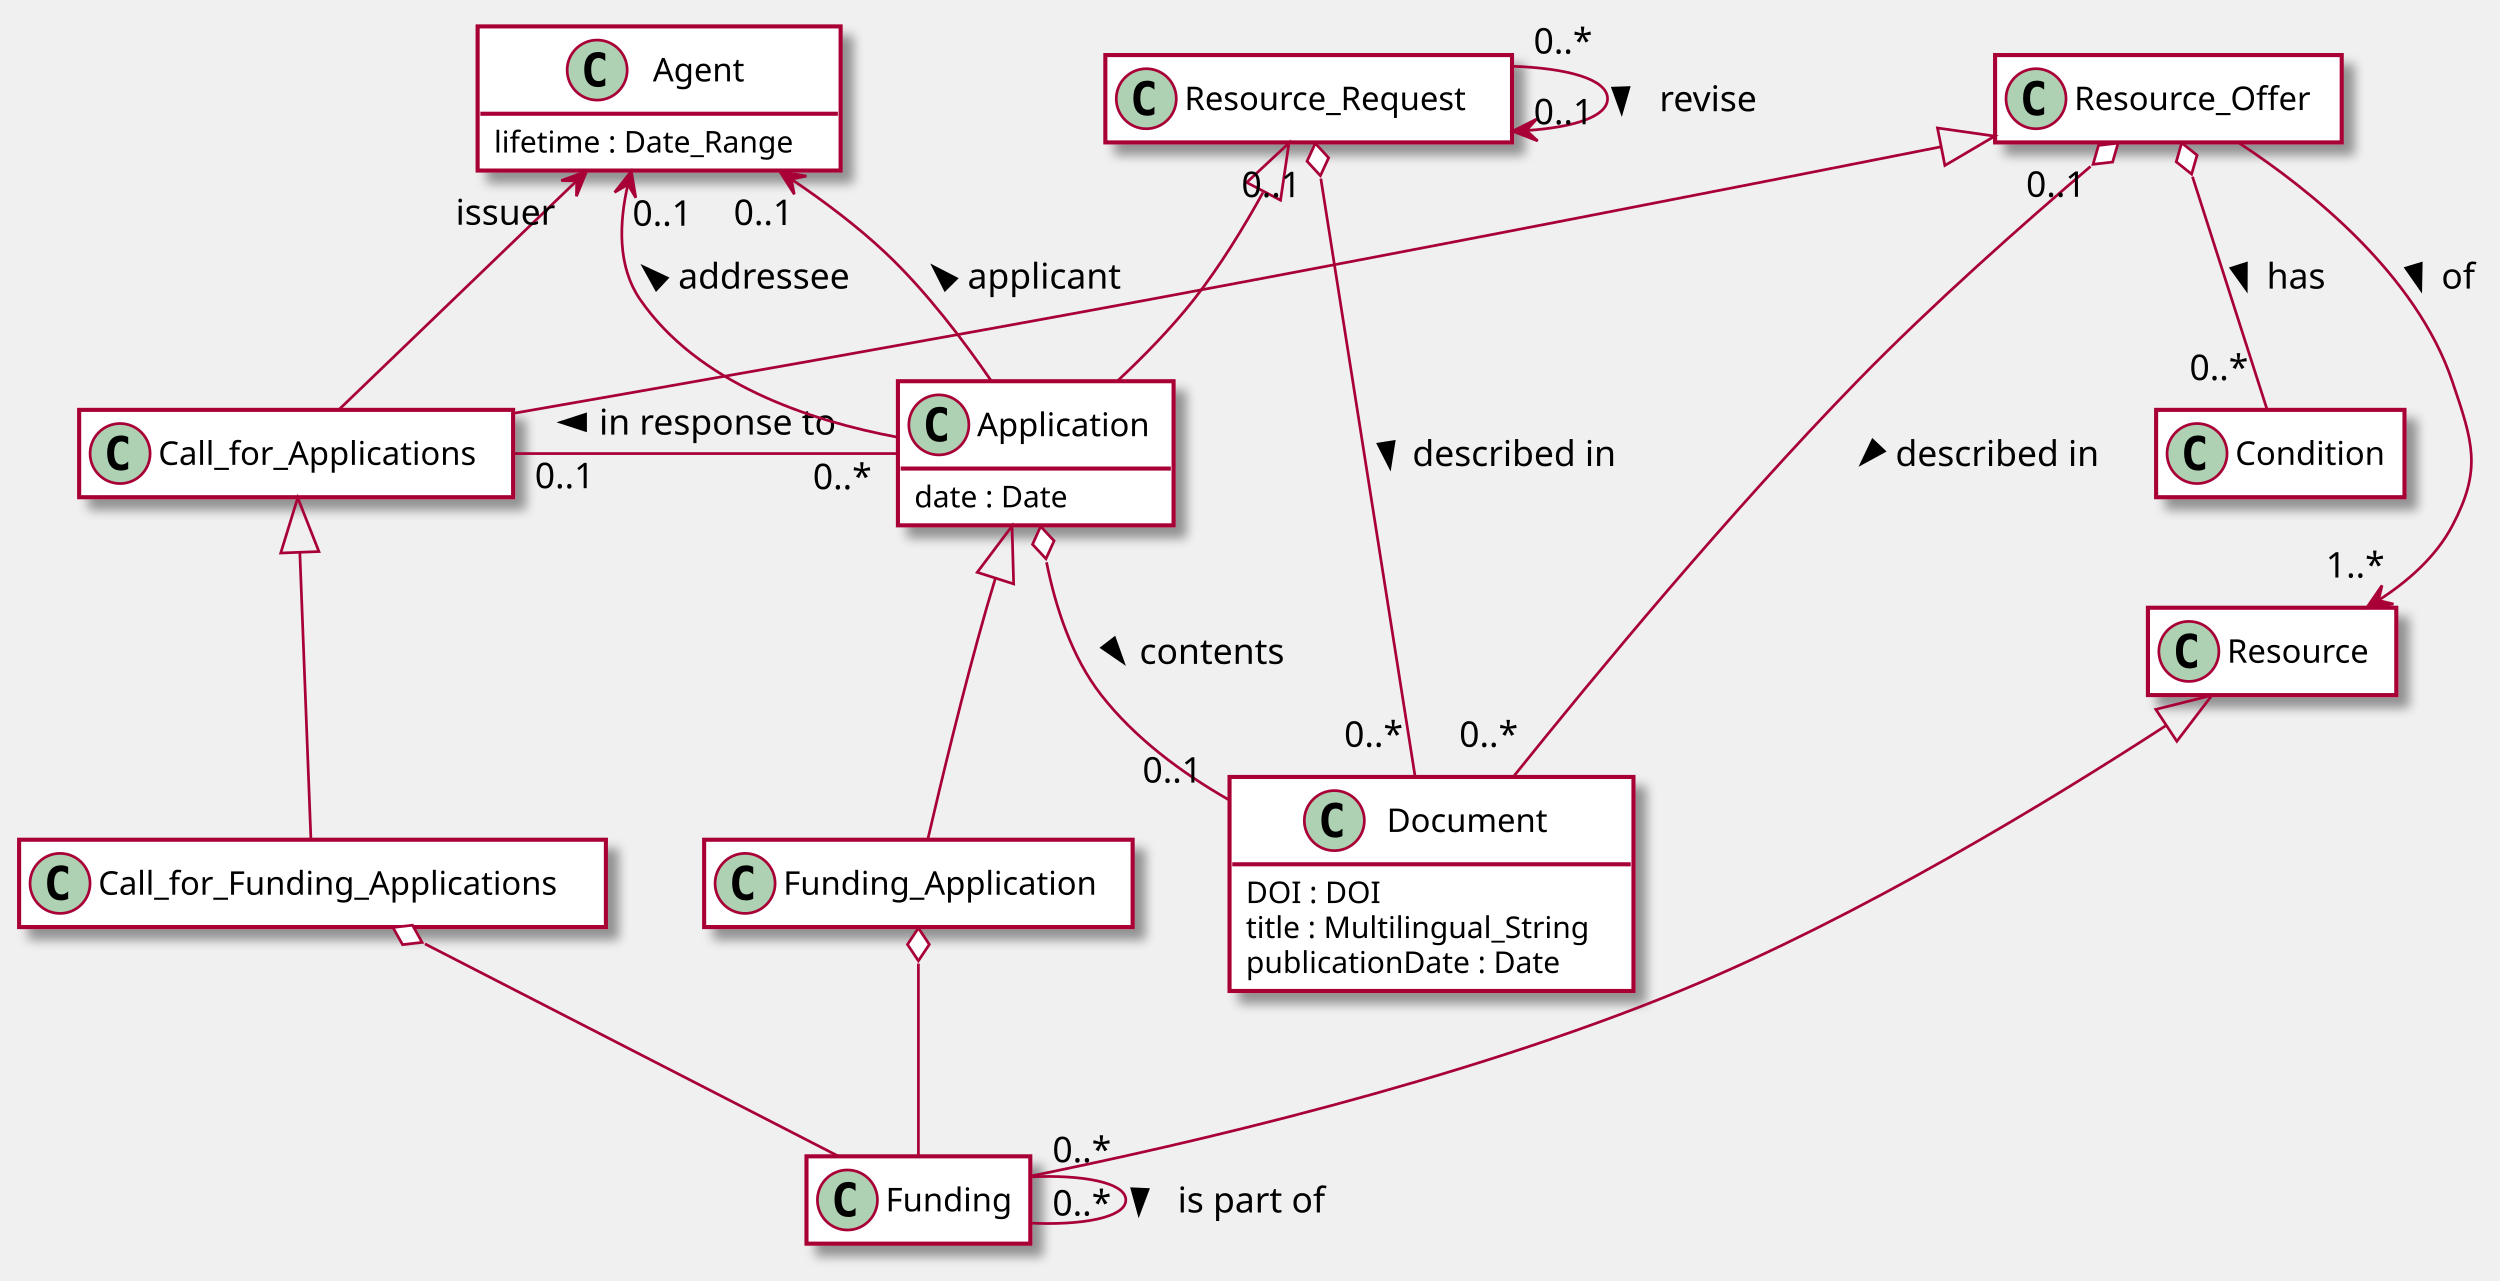
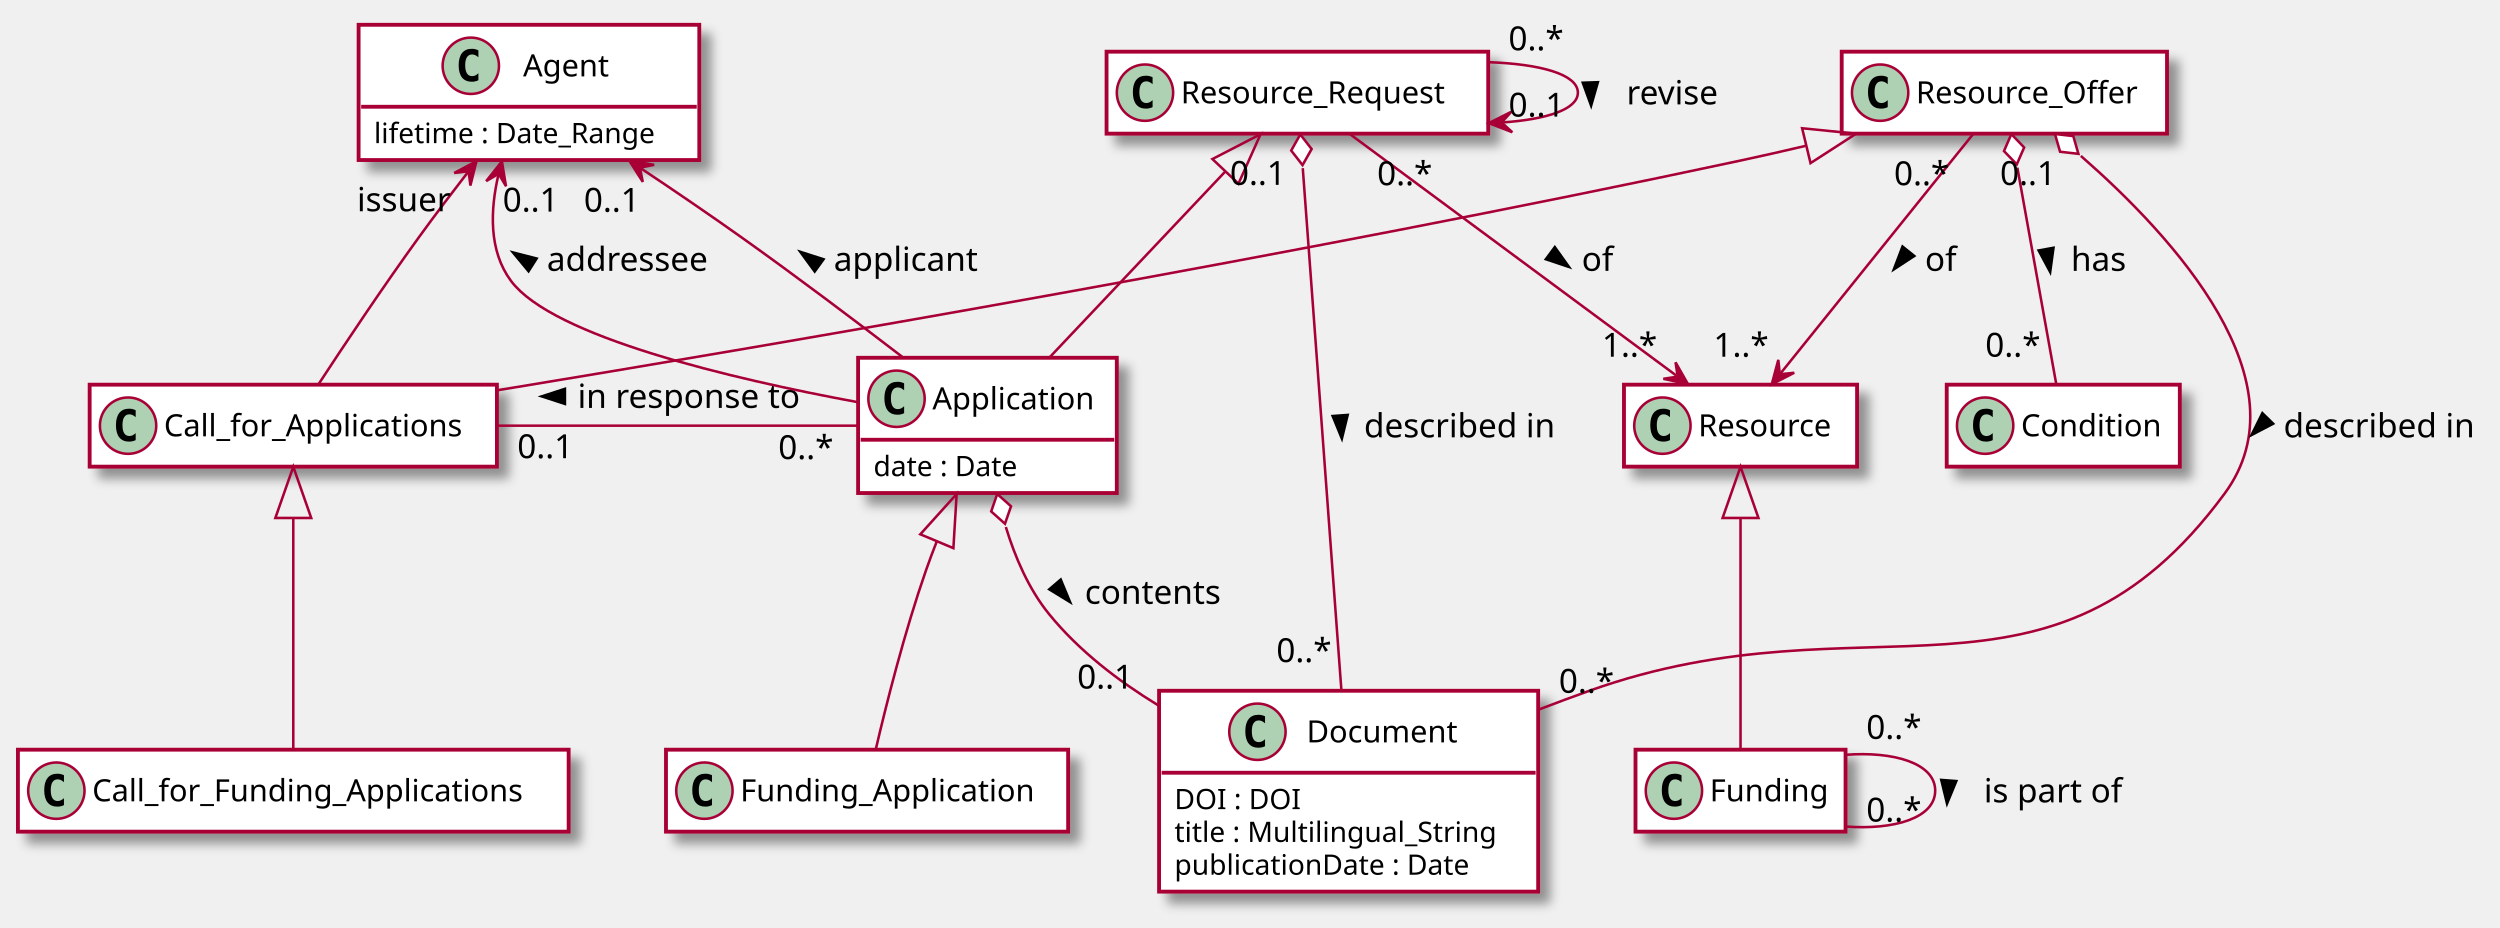
- <svg xmlns="http://www.w3.org/2000/svg" contentScriptType="application/ecmascript" contentStyleType="text/css" height="469px" preserveAspectRatio="none" style="width:916px;height:469px;background:#FFFFFF;" version="1.1" viewBox="0 0 916 469" width="916px" zoomAndPan="magnify">
+ <svg xmlns="http://www.w3.org/2000/svg" contentScriptType="application/ecmascript" contentStyleType="text/css" height="362px" preserveAspectRatio="none" style="width:976px;height:362px;background:#FFFFFF;" version="1.1" viewBox="0 0 976 362" width="976px" zoomAndPan="magnify">
  <defs>
-     <filter height="300%" id="f1db0bf0p5fhx" width="300%" x="-1" y="-1">
+     <filter height="300%" id="fya37gger568j" width="300%" x="-1" y="-1">
      <feGaussianBlur result="blurOut" stdDeviation="2.0" />
      <feColorMatrix in="blurOut" result="blurOut2" type="matrix" values="0 0 0 0 0 0 0 0 0 0 0 0 0 0 0 0 0 0 .4 0" />
      <feOffset dx="4.0" dy="4.0" in="blurOut2" result="blurOut3" />
      <feBlend in="SourceGraphic" in2="blurOut3" mode="normal" />
    </filter>
  </defs>
  <g>
-     <rect codeLine="314" fill="#FFFFFF" filter="url(#f1db0bf0p5fhx)" height="32" id="Call_for_Applications" style="stroke:#A80036;stroke-width:1.5;" width="159" x="29" y="150.177" />
-     <ellipse cx="44" cy="166.177" fill="#ADD1B2" rx="11" ry="11" style="stroke:#A80036;stroke-width:1.0;" />
-     <path d="M46.969,171.818 Q46.391,172.114 45.75,172.255 Q45.109,172.411 44.406,172.411 Q41.906,172.411 40.578,170.771 Q39.266,169.114 39.266,165.989 Q39.266,162.864 40.578,161.208 Q41.906,159.552 44.406,159.552 Q45.109,159.552 45.75,159.708 Q46.406,159.864 46.969,160.161 L46.969,162.88 Q46.344,162.302 45.75,162.036 Q45.156,161.755 44.531,161.755 Q43.188,161.755 42.5,162.833 Q41.812,163.896 41.812,165.989 Q41.812,168.083 42.5,169.161 Q43.188,170.224 44.531,170.224 Q45.156,170.224 45.75,169.958 Q46.344,169.677 46.969,169.099 L46.969,171.818 Z " fill="#000000" />
-     <text fill="#000000" font-family="sans-serif" font-size="12" lengthAdjust="spacing" textLength="127" x="58" y="170.331">Call_for_Applications</text>
-     <rect codeLine="10" fill="#FFFFFF" filter="url(#f1db0bf0p5fhx)" height="52.805" id="Agent" style="stroke:#A80036;stroke-width:1.5;" width="133" x="175" y="9.677" />
-     <ellipse cx="218.8" cy="25.677" fill="#ADD1B2" rx="11" ry="11" style="stroke:#A80036;stroke-width:1.0;" />
-     <path d="M221.769,31.318 Q221.191,31.614 220.55,31.755 Q219.909,31.911 219.206,31.911 Q216.706,31.911 215.378,30.271 Q214.066,28.614 214.066,25.489 Q214.066,22.364 215.378,20.708 Q216.706,19.052 219.206,19.052 Q219.909,19.052 220.55,19.208 Q221.206,19.364 221.769,19.661 L221.769,22.38 Q221.144,21.802 220.55,21.536 Q219.956,21.255 219.331,21.255 Q217.988,21.255 217.3,22.333 Q216.613,23.396 216.613,25.489 Q216.613,27.583 217.3,28.661 Q217.988,29.724 219.331,29.724 Q219.956,29.724 220.55,29.458 Q221.144,29.177 221.769,28.599 L221.769,31.318 Z " fill="#000000" />
-     <text fill="#000000" font-family="sans-serif" font-size="12" lengthAdjust="spacing" textLength="37" x="239.2" y="29.831">Agent</text>
-     <line style="stroke:#A80036;stroke-width:1.5;" x1="176" x2="307" y1="41.677" y2="41.677" />
-     <text fill="#000000" font-family="sans-serif" font-size="11" lengthAdjust="spacing" textLength="121" x="181" y="55.887">lifetime : Date_Range</text>
-     <rect codeLine="293" fill="#FFFFFF" filter="url(#f1db0bf0p5fhx)" height="52.805" id="Application" style="stroke:#A80036;stroke-width:1.5;" width="101" x="329" y="139.677" />
-     <ellipse cx="344" cy="155.677" fill="#ADD1B2" rx="11" ry="11" style="stroke:#A80036;stroke-width:1.0;" />
-     <path d="M346.969,161.318 Q346.391,161.614 345.75,161.755 Q345.109,161.911 344.406,161.911 Q341.906,161.911 340.578,160.271 Q339.266,158.614 339.266,155.489 Q339.266,152.364 340.578,150.708 Q341.906,149.052 344.406,149.052 Q345.109,149.052 345.75,149.208 Q346.406,149.364 346.969,149.661 L346.969,152.38 Q346.344,151.802 345.75,151.536 Q345.156,151.255 344.531,151.255 Q343.188,151.255 342.5,152.333 Q341.812,153.396 341.812,155.489 Q341.812,157.583 342.5,158.661 Q343.188,159.724 344.531,159.724 Q345.156,159.724 345.75,159.458 Q346.344,159.177 346.969,158.599 L346.969,161.318 Z " fill="#000000" />
-     <text fill="#000000" font-family="sans-serif" font-size="12" lengthAdjust="spacing" textLength="69" x="358" y="159.831">Application</text>
-     <line style="stroke:#A80036;stroke-width:1.5;" x1="330" x2="429" y1="171.677" y2="171.677" />
-     <text fill="#000000" font-family="sans-serif" font-size="11" lengthAdjust="spacing" textLength="63" x="335" y="185.887">date : Date</text>
-     <rect codeLine="489" fill="#FFFFFF" filter="url(#f1db0bf0p5fhx)" height="32" id="Resource_Offer" style="stroke:#A80036;stroke-width:1.5;" width="127" x="731" y="20.177" />
-     <ellipse cx="746" cy="36.177" fill="#ADD1B2" rx="11" ry="11" style="stroke:#A80036;stroke-width:1.0;" />
-     <path d="M748.969,41.818 Q748.391,42.114 747.75,42.255 Q747.109,42.411 746.406,42.411 Q743.906,42.411 742.578,40.771 Q741.266,39.114 741.266,35.989 Q741.266,32.864 742.578,31.208 Q743.906,29.552 746.406,29.552 Q747.109,29.552 747.75,29.708 Q748.406,29.864 748.969,30.161 L748.969,32.88 Q748.344,32.302 747.75,32.036 Q747.156,31.755 746.531,31.755 Q745.188,31.755 744.5,32.833 Q743.812,33.896 743.812,35.989 Q743.812,38.083 744.5,39.161 Q745.188,40.224 746.531,40.224 Q747.156,40.224 747.75,39.958 Q748.344,39.677 748.969,39.099 L748.969,41.818 Z " fill="#000000" />
-     <text fill="#000000" font-family="sans-serif" font-size="12" lengthAdjust="spacing" textLength="95" x="760" y="40.331">Resource_Offer</text>
-     <rect codeLine="203" fill="#FFFFFF" filter="url(#f1db0bf0p5fhx)" height="78.414" id="Document" style="stroke:#A80036;stroke-width:1.5;" width="148" x="450.5" y="284.677" />
-     <ellipse cx="488.9" cy="300.677" fill="#ADD1B2" rx="11" ry="11" style="stroke:#A80036;stroke-width:1.0;" />
-     <path d="M491.869,306.318 Q491.291,306.614 490.65,306.755 Q490.009,306.911 489.306,306.911 Q486.806,306.911 485.478,305.271 Q484.166,303.614 484.166,300.489 Q484.166,297.364 485.478,295.708 Q486.806,294.052 489.306,294.052 Q490.009,294.052 490.65,294.208 Q491.306,294.364 491.869,294.661 L491.869,297.38 Q491.244,296.802 490.65,296.536 Q490.056,296.255 489.431,296.255 Q488.087,296.255 487.4,297.333 Q486.712,298.396 486.712,300.489 Q486.712,302.583 487.4,303.661 Q488.087,304.724 489.431,304.724 Q490.056,304.724 490.65,304.458 Q491.244,304.177 491.869,303.599 L491.869,306.318 Z " fill="#000000" />
-     <text fill="#000000" font-family="sans-serif" font-size="12" lengthAdjust="spacing" textLength="64" x="508.1" y="304.831">Document</text>
-     <line style="stroke:#A80036;stroke-width:1.5;" x1="451.5" x2="597.5" y1="316.677" y2="316.677" />
-     <text fill="#000000" font-family="sans-serif" font-size="11" lengthAdjust="spacing" textLength="52" x="456.5" y="330.887">DOI : DOI</text>
-     <text fill="#000000" font-family="sans-serif" font-size="11" lengthAdjust="spacing" textLength="136" x="456.5" y="343.692">title : Multilingual_String</text>
-     <text fill="#000000" font-family="sans-serif" font-size="11" lengthAdjust="spacing" textLength="125" x="456.5" y="356.497">publicationDate : Date</text>
-     <rect codeLine="511" fill="#FFFFFF" filter="url(#f1db0bf0p5fhx)" height="32" id="Resource_Request" style="stroke:#A80036;stroke-width:1.5;" width="149" x="405" y="20.177" />
-     <ellipse cx="420" cy="36.177" fill="#ADD1B2" rx="11" ry="11" style="stroke:#A80036;stroke-width:1.0;" />
-     <path d="M422.969,41.818 Q422.391,42.114 421.75,42.255 Q421.109,42.411 420.406,42.411 Q417.906,42.411 416.578,40.771 Q415.266,39.114 415.266,35.989 Q415.266,32.864 416.578,31.208 Q417.906,29.552 420.406,29.552 Q421.109,29.552 421.75,29.708 Q422.406,29.864 422.969,30.161 L422.969,32.88 Q422.344,32.302 421.75,32.036 Q421.156,31.755 420.531,31.755 Q419.188,31.755 418.5,32.833 Q417.812,33.896 417.812,35.989 Q417.812,38.083 418.5,39.161 Q419.188,40.224 420.531,40.224 Q421.156,40.224 421.75,39.958 Q422.344,39.677 422.969,39.099 L422.969,41.818 Z " fill="#000000" />
-     <text fill="#000000" font-family="sans-serif" font-size="12" lengthAdjust="spacing" textLength="117" x="434" y="40.331">Resource_Request</text>
-     <rect codeLine="185" fill="#FFFFFF" filter="url(#f1db0bf0p5fhx)" height="32" id="Resource" style="stroke:#A80036;stroke-width:1.5;" width="91" x="787" y="222.677" />
-     <ellipse cx="802" cy="238.677" fill="#ADD1B2" rx="11" ry="11" style="stroke:#A80036;stroke-width:1.0;" />
-     <path d="M804.969,244.318 Q804.391,244.614 803.75,244.755 Q803.109,244.911 802.406,244.911 Q799.906,244.911 798.578,243.271 Q797.266,241.614 797.266,238.489 Q797.266,235.364 798.578,233.708 Q799.906,232.052 802.406,232.052 Q803.109,232.052 803.75,232.208 Q804.406,232.364 804.969,232.661 L804.969,235.38 Q804.344,234.802 803.75,234.536 Q803.156,234.255 802.531,234.255 Q801.188,234.255 800.5,235.333 Q799.812,236.396 799.812,238.489 Q799.812,240.583 800.5,241.661 Q801.188,242.724 802.531,242.724 Q803.156,242.724 803.75,242.458 Q804.344,242.177 804.969,241.599 L804.969,244.318 Z " fill="#000000" />
-     <text fill="#000000" font-family="sans-serif" font-size="12" lengthAdjust="spacing" textLength="59" x="816" y="242.831">Resource</text>
-     <rect codeLine="502" fill="#FFFFFF" filter="url(#f1db0bf0p5fhx)" height="32" id="Condition" style="stroke:#A80036;stroke-width:1.5;" width="91" x="790" y="150.177" />
-     <ellipse cx="805" cy="166.177" fill="#ADD1B2" rx="11" ry="11" style="stroke:#A80036;stroke-width:1.0;" />
-     <path d="M807.969,171.818 Q807.391,172.114 806.75,172.255 Q806.109,172.411 805.406,172.411 Q802.906,172.411 801.578,170.771 Q800.266,169.114 800.266,165.989 Q800.266,162.864 801.578,161.208 Q802.906,159.552 805.406,159.552 Q806.109,159.552 806.75,159.708 Q807.406,159.864 807.969,160.161 L807.969,162.88 Q807.344,162.302 806.75,162.036 Q806.156,161.755 805.531,161.755 Q804.188,161.755 803.5,162.833 Q802.812,163.896 802.812,165.989 Q802.812,168.083 803.5,169.161 Q804.188,170.224 805.531,170.224 Q806.156,170.224 806.75,169.958 Q807.344,169.677 807.969,169.099 L807.969,171.818 Z " fill="#000000" />
-     <text fill="#000000" font-family="sans-serif" font-size="12" lengthAdjust="spacing" textLength="59" x="819" y="170.331">Condition</text>
-     <rect codeLine="190" fill="#FFFFFF" filter="url(#f1db0bf0p5fhx)" height="32" id="Funding" style="stroke:#A80036;stroke-width:1.5;" width="82" x="295.5" y="423.677" />
-     <ellipse cx="310.5" cy="439.677" fill="#ADD1B2" rx="11" ry="11" style="stroke:#A80036;stroke-width:1.0;" />
-     <path d="M313.469,445.318 Q312.891,445.614 312.25,445.755 Q311.609,445.911 310.906,445.911 Q308.406,445.911 307.078,444.271 Q305.766,442.614 305.766,439.489 Q305.766,436.364 307.078,434.708 Q308.406,433.052 310.906,433.052 Q311.609,433.052 312.25,433.208 Q312.906,433.364 313.469,433.661 L313.469,436.38 Q312.844,435.802 312.25,435.536 Q311.656,435.255 311.031,435.255 Q309.688,435.255 309,436.333 Q308.312,437.396 308.312,439.489 Q308.312,441.583 309,442.661 Q309.688,443.724 311.031,443.724 Q311.656,443.724 312.25,443.458 Q312.844,443.177 313.469,442.599 L313.469,445.318 Z " fill="#000000" />
-     <text fill="#000000" font-family="sans-serif" font-size="12" lengthAdjust="spacing" textLength="50" x="324.5" y="443.831">Funding</text>
-     <rect codeLine="305" fill="#FFFFFF" filter="url(#f1db0bf0p5fhx)" height="32" id="Funding_Application" style="stroke:#A80036;stroke-width:1.5;" width="157" x="258" y="307.677" />
-     <ellipse cx="273" cy="323.677" fill="#ADD1B2" rx="11" ry="11" style="stroke:#A80036;stroke-width:1.0;" />
-     <path d="M275.969,329.318 Q275.391,329.614 274.75,329.755 Q274.109,329.911 273.406,329.911 Q270.906,329.911 269.578,328.271 Q268.266,326.614 268.266,323.489 Q268.266,320.364 269.578,318.708 Q270.906,317.052 273.406,317.052 Q274.109,317.052 274.75,317.208 Q275.406,317.364 275.969,317.661 L275.969,320.38 Q275.344,319.802 274.75,319.536 Q274.156,319.255 273.531,319.255 Q272.188,319.255 271.5,320.333 Q270.812,321.396 270.812,323.489 Q270.812,325.583 271.5,326.661 Q272.188,327.724 273.531,327.724 Q274.156,327.724 274.75,327.458 Q275.344,327.177 275.969,326.599 L275.969,329.318 Z " fill="#000000" />
-     <text fill="#000000" font-family="sans-serif" font-size="12" lengthAdjust="spacing" textLength="125" x="287" y="327.831">Funding_Application</text>
-     <rect codeLine="319" fill="#FFFFFF" filter="url(#f1db0bf0p5fhx)" height="32" id="Call_for_Funding_Applications" style="stroke:#A80036;stroke-width:1.5;" width="215" x="7" y="307.677" />
-     <ellipse cx="22" cy="323.677" fill="#ADD1B2" rx="11" ry="11" style="stroke:#A80036;stroke-width:1.0;" />
-     <path d="M24.969,329.318 Q24.391,329.614 23.75,329.755 Q23.109,329.911 22.406,329.911 Q19.906,329.911 18.578,328.271 Q17.266,326.614 17.266,323.489 Q17.266,320.364 18.578,318.708 Q19.906,317.052 22.406,317.052 Q23.109,317.052 23.75,317.208 Q24.406,317.364 24.969,317.661 L24.969,320.38 Q24.344,319.802 23.75,319.536 Q23.156,319.255 22.531,319.255 Q21.188,319.255 20.5,320.333 Q19.812,321.396 19.812,323.489 Q19.812,325.583 20.5,326.661 Q21.188,327.724 22.531,327.724 Q23.156,327.724 23.75,327.458 Q24.344,327.177 24.969,326.599 L24.969,329.318 Z " fill="#000000" />
-     <text fill="#000000" font-family="sans-serif" font-size="12" lengthAdjust="spacing" textLength="183" x="36" y="327.831">Call_for_Funding_Applications</text>
-     <path codeLine="357" d="M211,66.527 C183.94,92.567 145.51,129.557 124.22,150.047 " fill="none" id="Agent-backto-Call_for_Applications" style="stroke:#A80036;stroke-width:1.0;" />
-     <polygon fill="#A80036" points="214.91,62.777,205.655,66.145,211.311,66.248,211.208,71.903,214.91,62.777" style="stroke:#A80036;stroke-width:1.0;" />
-     <text fill="#000000" font-family="sans-serif" font-size="13" lengthAdjust="spacing" textLength="38" x="166.937" y="82.339">issuer</text>
-     <path codeLine="365" d="M188.34,166.177 C233.78,166.177 289.32,166.177 328.8,166.177 " fill="none" id="Call_for_Applications-Application" style="stroke:#A80036;stroke-width:1.0;" />
-     <polygon fill="#000000" points="205.5,154.743,214.545,157.682,214.545,151.804,205.5,154.743" style="stroke:#000000;stroke-width:1.0;" />
-     <text fill="#000000" font-family="sans-serif" font-size="13" lengthAdjust="spacing" textLength="91" x="219.5" y="159.244">in response to</text>
-     <text fill="#000000" font-family="sans-serif" font-size="13" lengthAdjust="spacing" textLength="24" x="195.946" y="178.87">0..1</text>
-     <text fill="#000000" font-family="sans-serif" font-size="13" lengthAdjust="spacing" textLength="23" x="297.831" y="179.226">0..*</text>
-     <path codeLine="498" d="M711.11,53.797 C635.57,68.747 521.16,91.157 421.5,109.677 C342.15,124.427 251.31,140.437 188,151.457 " fill="none" id="Resource_Offer-backto-Call_for_Applications" style="stroke:#A80036;stroke-width:1.0;" />
-     <polygon fill="none" points="709.89,46.897,730.87,49.877,712.61,60.627,709.89,46.897" style="stroke:#A80036;stroke-width:1.0;" />
-     <path codeLine="349" d="M290.1,65.747 C301.94,73.747 314.16,82.937 324.5,92.677 C339.33,106.657 353.18,124.957 363.27,139.667 " fill="none" id="Agent-backto-Application" style="stroke:#A80036;stroke-width:1.0;" />
-     <polygon fill="#A80036" points="285.75,62.857,291.02,71.177,289.91,65.63,295.457,64.521,285.75,62.857" style="stroke:#A80036;stroke-width:1.0;" />
-     <polygon fill="#000000" points="341.983,97.69,346.257,106.186,350.434,102.051,341.983,97.69" style="stroke:#000000;stroke-width:1.0;" />
-     <text fill="#000000" font-family="sans-serif" font-size="13" lengthAdjust="spacing" textLength="58" x="354.5" y="105.744">applicant</text>
-     <text fill="#000000" font-family="sans-serif" font-size="13" lengthAdjust="spacing" textLength="24" x="268.805" y="82.437">0..1</text>
-     <path codeLine="353" d="M230.03,67.747 C226.84,81.637 226.2,97.617 234.5,109.677 C255.58,140.327 296.07,154.057 328.92,160.207 " fill="none" id="Agent-backto-Application-1" style="stroke:#A80036;stroke-width:1.0;" />
-     <polygon fill="#A80036" points="231.31,62.737,225.198,70.46,230.067,67.58,232.947,72.449,231.31,62.737" style="stroke:#A80036;stroke-width:1.0;" />
-     <polygon fill="#000000" points="235.848,97.829,240.448,106.153,244.462,101.859,235.848,97.829" style="stroke:#000000;stroke-width:1.0;" />
-     <text fill="#000000" font-family="sans-serif" font-size="13" lengthAdjust="spacing" textLength="67" x="248.5" y="105.744">addressee</text>
-     <text fill="#000000" font-family="sans-serif" font-size="13" lengthAdjust="spacing" textLength="24" x="231.729" y="82.718">0..1</text>
-     <path codeLine="369" d="M383.45,206.017 C386.72,222.377 392.67,240.807 403.5,254.677 C415.81,270.437 432.86,283.127 450.28,293.077 " fill="none" id="Application-backto-Document" style="stroke:#A80036;stroke-width:1.0;" />
-     <polygon fill="#FFFFFF" points="381.29,192.897,378.32,199.468,383.243,204.737,386.213,198.166,381.29,192.897" style="stroke:#A80036;stroke-width:1.0;" />
-     <polygon fill="#000000" points="411.545,242.709,408.368,233.745,403.706,237.324,411.545,242.709" style="stroke:#000000;stroke-width:1.0;" />
-     <text fill="#000000" font-family="sans-serif" font-size="13" lengthAdjust="spacing" textLength="56" x="417.5" y="243.244">contents</text>
-     <text fill="#000000" font-family="sans-serif" font-size="13" lengthAdjust="spacing" textLength="24" x="418.601" y="286.738">0..1</text>
-     <path codeLine="516" d="M462.75,70.557 C455.7,83.317 446.94,97.667 437.5,109.677 C429.23,120.197 419.01,130.627 409.46,139.567 " fill="none" id="Resource_Request-backto-Application" style="stroke:#A80036;stroke-width:1.0;" />
-     <polygon fill="none" points="456.79,66.857,472.28,52.397,469.19,73.357,456.79,66.857" style="stroke:#A80036;stroke-width:1.0;" />
-     <path codeLine="494" d="M820.45,52.437 C846.7,69.687 885.23,100.547 898.5,139.677 C906.06,161.987 909.51,171.847 898.5,192.677 C892.49,204.047 882.18,213.077 871.47,219.977 " fill="none" id="Resource_Offer-to-Resource" style="stroke:#A80036;stroke-width:1.0;" />
-     <polygon fill="#A80036" points="867.2,222.617,876.962,221.316,871.461,220,872.776,214.499,867.2,222.617" style="stroke:#A80036;stroke-width:1.0;" />
-     <polygon fill="#000000" points="886.957,106.026,887.133,96.517,881.51,98.23,886.957,106.026" style="stroke:#000000;stroke-width:1.0;" />
-     <text fill="#000000" font-family="sans-serif" font-size="13" lengthAdjust="spacing" textLength="12" x="894.5" y="105.744">of</text>
-     <text fill="#000000" font-family="sans-serif" font-size="13" lengthAdjust="spacing" textLength="23" x="852.175" y="211.608">1..*</text>
-     <path codeLine="507" d="M803.33,64.747 C811.69,90.837 823.93,129.047 830.64,150.007 " fill="none" id="Resource_Offer-backto-Condition" style="stroke:#A80036;stroke-width:1.0;" />
-     <polygon fill="#FFFFFF" points="799.36,52.367,797.378,59.3,803.016,63.797,804.998,56.863,799.36,52.367" style="stroke:#A80036;stroke-width:1.0;" />
-     <polygon fill="#000000" points="823.025,106.005,823.065,96.495,817.467,98.288,823.025,106.005" style="stroke:#000000;stroke-width:1.0;" />
-     <text fill="#000000" font-family="sans-serif" font-size="13" lengthAdjust="spacing" textLength="23" x="830.5" y="105.744">has</text>
-     <text fill="#000000" font-family="sans-serif" font-size="13" lengthAdjust="spacing" textLength="23" x="802.221" y="139.255">0..*</text>
-     <path codeLine="524" d="M765.98,60.977 C742.32,81.147 708.2,111.237 680.5,139.677 C634.04,187.377 584.92,246.677 554.48,284.607 " fill="none" id="Resource_Offer-backto-Document" style="stroke:#A80036;stroke-width:1.0;" />
-     <polygon fill="#FFFFFF" points="776.05,52.447,768.886,53.274,766.894,60.204,774.058,59.377,776.05,52.447" style="stroke:#A80036;stroke-width:1.0;" />
-     <polygon fill="#000000" points="682.064,169.876,690.415,165.324,686.144,161.285,682.064,169.876" style="stroke:#000000;stroke-width:1.0;" />
-     <text fill="#000000" font-family="sans-serif" font-size="13" lengthAdjust="spacing" textLength="77" x="694.5" y="170.744">described in</text>
-     <text fill="#000000" font-family="sans-serif" font-size="13" lengthAdjust="spacing" textLength="24" x="742.344" y="72.112">0..1</text>
-     <text fill="#000000" font-family="sans-serif" font-size="13" lengthAdjust="spacing" textLength="23" x="534.656" y="273.645">0..*</text>
-     <path codeLine="520" d="M483.96,65.457 C492.09,117.047 509.34,226.487 518.5,284.587 " fill="none" id="Resource_Request-backto-Document" style="stroke:#A80036;stroke-width:1.0;" />
-     <polygon fill="#FFFFFF" points="481.92,52.527,478.905,59.078,483.792,64.38,486.807,57.829,481.92,52.527" style="stroke:#A80036;stroke-width:1.0;" />
-     <polygon fill="#000000" points="509.279,171.182,510.773,161.79,504.967,162.705,509.279,171.182" style="stroke:#000000;stroke-width:1.0;" />
-     <text fill="#000000" font-family="sans-serif" font-size="13" lengthAdjust="spacing" textLength="77" x="517.5" y="170.744">described in</text>
-     <text fill="#000000" font-family="sans-serif" font-size="13" lengthAdjust="spacing" textLength="24" x="454.866" y="72.217">0..1</text>
-     <text fill="#000000" font-family="sans-serif" font-size="13" lengthAdjust="spacing" textLength="23" x="492.492" y="273.622">0..*</text>
-     <path codeLine="528" d="M554.22,24.287 C574.01,24.967 589,28.927 589,36.177 C589,42.747 576.69,46.617 559.65,47.797 " fill="none" id="Resource_Request-to-Resource_Request" style="stroke:#A80036;stroke-width:1.0;" />
-     <polygon fill="#A80036" points="554.22,48.067,563.404,51.626,559.214,47.824,563.015,43.635,554.22,48.067" style="stroke:#A80036;stroke-width:1.0;" />
-     <polygon fill="#000000" points="594.172,41.24,596.798,32.1,590.924,32.302,594.172,41.24" style="stroke:#000000;stroke-width:1.0;" />
-     <text fill="#000000" font-family="sans-serif" font-size="13" lengthAdjust="spacing" textLength="38" x="608" y="40.744">revise</text>
-     <text fill="#000000" font-family="sans-serif" font-size="13" lengthAdjust="spacing" textLength="23" x="561.899" y="19.633">0..*</text>
-     <text fill="#000000" font-family="sans-serif" font-size="13" lengthAdjust="spacing" textLength="24" x="561.943" y="45.531">0..1</text>
-     <path codeLine="195" d="M793.69,265.797 C751.59,293.147 681.65,335.797 616.5,362.677 C534.78,396.397 433.52,419.597 377.91,430.857 " fill="none" id="Resource-backto-Funding" style="stroke:#A80036;stroke-width:1.0;" />
-     <polygon fill="none" points="789.89,259.917,810.45,254.757,797.6,271.607,789.89,259.917" style="stroke:#A80036;stroke-width:1.0;" />
-     <path codeLine="220" d="M377.55,431.207 C396.25,430.337 412.5,433.167 412.5,439.677 C412.5,446.187 396.25,449.017 377.55,448.147 " fill="none" id="Funding-Funding" style="stroke:#A80036;stroke-width:1.0;" />
-     <polygon fill="#000000" points="417.268,444.738,420.624,435.839,414.752,435.566,417.268,444.738" style="stroke:#000000;stroke-width:1.0;" />
-     <text fill="#000000" font-family="sans-serif" font-size="13" lengthAdjust="spacing" textLength="56" x="431.5" y="444.244">is part of</text>
-     <text fill="#000000" font-family="sans-serif" font-size="13" lengthAdjust="spacing" textLength="23" x="385.597" y="425.839">0..*</text>
-     <text fill="#000000" font-family="sans-serif" font-size="13" lengthAdjust="spacing" textLength="23" x="385.597" y="445.373">0..*</text>
-     <path codeLine="310" d="M364.72,211.837 C363.6,215.497 362.51,219.147 361.5,222.677 C352.97,252.437 344.55,287.647 339.99,307.347 " fill="none" id="Application-backto-Funding_Application" style="stroke:#A80036;stroke-width:1.0;" />
-     <polygon fill="none" points="358.06,209.697,370.8,192.757,371.4,213.947,358.06,209.697" style="stroke:#A80036;stroke-width:1.0;" />
-     <path codeLine="389" d="M336.5,353.057 C336.5,375.387 336.5,405.627 336.5,423.547 " fill="none" id="Funding_Application-backto-Funding" style="stroke:#A80036;stroke-width:1.0;" />
-     <polygon fill="#FFFFFF" points="336.5,340.047,332.5,346.047,336.5,352.047,340.5,346.047,336.5,340.047" style="stroke:#A80036;stroke-width:1.0;" />
-     <path codeLine="381" d="M109.86,202.457 C111.14,235.577 112.99,283.547 113.92,307.647 " fill="none" id="Call_for_Applications-backto-Call_for_Funding_Applications" style="stroke:#A80036;stroke-width:1.0;" />
-     <polygon fill="none" points="102.86,202.627,109.09,182.367,116.85,202.087,102.86,202.627" style="stroke:#A80036;stroke-width:1.0;" />
-     <path codeLine="385" d="M155.7,345.837 C199.74,368.447 268.45,403.737 307.25,423.657 " fill="none" id="Call_for_Funding_Applications-backto-Funding" style="stroke:#A80036;stroke-width:1.0;" />
-     <polygon fill="#FFFFFF" points="143.98,339.817,147.493,346.115,154.657,345.294,151.144,338.997,143.98,339.817" style="stroke:#A80036;stroke-width:1.0;" />
+     <rect codeLine="314" fill="#FFFFFF" filter="url(#fya37gger568j)" height="32" id="Call_for_Applications" style="stroke:#A80036;stroke-width:1.5;" width="159" x="35" y="150.177" />
+     <ellipse cx="50" cy="166.177" fill="#ADD1B2" rx="11" ry="11" style="stroke:#A80036;stroke-width:1.0;" />
+     <path d="M52.969,171.818 Q52.391,172.114 51.75,172.255 Q51.109,172.411 50.406,172.411 Q47.906,172.411 46.578,170.771 Q45.266,169.114 45.266,165.989 Q45.266,162.864 46.578,161.208 Q47.906,159.552 50.406,159.552 Q51.109,159.552 51.75,159.708 Q52.406,159.864 52.969,160.161 L52.969,162.88 Q52.344,162.302 51.75,162.036 Q51.156,161.755 50.531,161.755 Q49.188,161.755 48.5,162.833 Q47.812,163.896 47.812,165.989 Q47.812,168.083 48.5,169.161 Q49.188,170.224 50.531,170.224 Q51.156,170.224 51.75,169.958 Q52.344,169.677 52.969,169.099 L52.969,171.818 Z " fill="#000000" />
+     <text fill="#000000" font-family="sans-serif" font-size="12" lengthAdjust="spacing" textLength="127" x="64" y="170.331">Call_for_Applications</text>
+     <rect codeLine="10" fill="#FFFFFF" filter="url(#fya37gger568j)" height="52.805" id="Agent" style="stroke:#A80036;stroke-width:1.5;" width="133" x="140" y="9.677" />
+     <ellipse cx="183.8" cy="25.677" fill="#ADD1B2" rx="11" ry="11" style="stroke:#A80036;stroke-width:1.0;" />
+     <path d="M186.769,31.318 Q186.191,31.614 185.55,31.755 Q184.909,31.911 184.206,31.911 Q181.706,31.911 180.378,30.271 Q179.066,28.614 179.066,25.489 Q179.066,22.364 180.378,20.708 Q181.706,19.052 184.206,19.052 Q184.909,19.052 185.55,19.208 Q186.206,19.364 186.769,19.661 L186.769,22.38 Q186.144,21.802 185.55,21.536 Q184.956,21.255 184.331,21.255 Q182.988,21.255 182.3,22.333 Q181.613,23.396 181.613,25.489 Q181.613,27.583 182.3,28.661 Q182.988,29.724 184.331,29.724 Q184.956,29.724 185.55,29.458 Q186.144,29.177 186.769,28.599 L186.769,31.318 Z " fill="#000000" />
+     <text fill="#000000" font-family="sans-serif" font-size="12" lengthAdjust="spacing" textLength="37" x="204.2" y="29.831">Agent</text>
+     <line style="stroke:#A80036;stroke-width:1.5;" x1="141" x2="272" y1="41.677" y2="41.677" />
+     <text fill="#000000" font-family="sans-serif" font-size="11" lengthAdjust="spacing" textLength="121" x="146" y="55.887">lifetime : Date_Range</text>
+     <rect codeLine="293" fill="#FFFFFF" filter="url(#fya37gger568j)" height="52.805" id="Application" style="stroke:#A80036;stroke-width:1.5;" width="101" x="335" y="139.677" />
+     <ellipse cx="350" cy="155.677" fill="#ADD1B2" rx="11" ry="11" style="stroke:#A80036;stroke-width:1.0;" />
+     <path d="M352.969,161.318 Q352.391,161.614 351.75,161.755 Q351.109,161.911 350.406,161.911 Q347.906,161.911 346.578,160.271 Q345.266,158.614 345.266,155.489 Q345.266,152.364 346.578,150.708 Q347.906,149.052 350.406,149.052 Q351.109,149.052 351.75,149.208 Q352.406,149.364 352.969,149.661 L352.969,152.38 Q352.344,151.802 351.75,151.536 Q351.156,151.255 350.531,151.255 Q349.188,151.255 348.5,152.333 Q347.812,153.396 347.812,155.489 Q347.812,157.583 348.5,158.661 Q349.188,159.724 350.531,159.724 Q351.156,159.724 351.75,159.458 Q352.344,159.177 352.969,158.599 L352.969,161.318 Z " fill="#000000" />
+     <text fill="#000000" font-family="sans-serif" font-size="12" lengthAdjust="spacing" textLength="69" x="364" y="159.831">Application</text>
+     <line style="stroke:#A80036;stroke-width:1.5;" x1="336" x2="435" y1="171.677" y2="171.677" />
+     <text fill="#000000" font-family="sans-serif" font-size="11" lengthAdjust="spacing" textLength="63" x="341" y="185.887">date : Date</text>
+     <rect codeLine="481" fill="#FFFFFF" filter="url(#fya37gger568j)" height="32" id="Resource_Offer" style="stroke:#A80036;stroke-width:1.5;" width="127" x="719" y="20.177" />
+     <ellipse cx="734" cy="36.177" fill="#ADD1B2" rx="11" ry="11" style="stroke:#A80036;stroke-width:1.0;" />
+     <path d="M736.969,41.818 Q736.391,42.114 735.75,42.255 Q735.109,42.411 734.406,42.411 Q731.906,42.411 730.578,40.771 Q729.266,39.114 729.266,35.989 Q729.266,32.864 730.578,31.208 Q731.906,29.552 734.406,29.552 Q735.109,29.552 735.75,29.708 Q736.406,29.864 736.969,30.161 L736.969,32.88 Q736.344,32.302 735.75,32.036 Q735.156,31.755 734.531,31.755 Q733.188,31.755 732.5,32.833 Q731.812,33.896 731.812,35.989 Q731.812,38.083 732.5,39.161 Q733.188,40.224 734.531,40.224 Q735.156,40.224 735.75,39.958 Q736.344,39.677 736.969,39.099 L736.969,41.818 Z " fill="#000000" />
+     <text fill="#000000" font-family="sans-serif" font-size="12" lengthAdjust="spacing" textLength="95" x="748" y="40.331">Resource_Offer</text>
+     <rect codeLine="203" fill="#FFFFFF" filter="url(#fya37gger568j)" height="78.414" id="Document" style="stroke:#A80036;stroke-width:1.5;" width="148" x="452.5" y="269.677" />
+     <ellipse cx="490.9" cy="285.677" fill="#ADD1B2" rx="11" ry="11" style="stroke:#A80036;stroke-width:1.0;" />
+     <path d="M493.869,291.318 Q493.291,291.614 492.65,291.755 Q492.009,291.911 491.306,291.911 Q488.806,291.911 487.478,290.271 Q486.166,288.614 486.166,285.489 Q486.166,282.364 487.478,280.708 Q488.806,279.052 491.306,279.052 Q492.009,279.052 492.65,279.208 Q493.306,279.364 493.869,279.661 L493.869,282.38 Q493.244,281.802 492.65,281.536 Q492.056,281.255 491.431,281.255 Q490.087,281.255 489.4,282.333 Q488.712,283.396 488.712,285.489 Q488.712,287.583 489.4,288.661 Q490.087,289.724 491.431,289.724 Q492.056,289.724 492.65,289.458 Q493.244,289.177 493.869,288.599 L493.869,291.318 Z " fill="#000000" />
+     <text fill="#000000" font-family="sans-serif" font-size="12" lengthAdjust="spacing" textLength="64" x="510.1" y="289.831">Document</text>
+     <line style="stroke:#A80036;stroke-width:1.5;" x1="453.5" x2="599.5" y1="301.677" y2="301.677" />
+     <text fill="#000000" font-family="sans-serif" font-size="11" lengthAdjust="spacing" textLength="52" x="458.5" y="315.887">DOI : DOI</text>
+     <text fill="#000000" font-family="sans-serif" font-size="11" lengthAdjust="spacing" textLength="136" x="458.5" y="328.692">title : Multilingual_String</text>
+     <text fill="#000000" font-family="sans-serif" font-size="11" lengthAdjust="spacing" textLength="125" x="458.5" y="341.497">publicationDate : Date</text>
+     <rect codeLine="503" fill="#FFFFFF" filter="url(#fya37gger568j)" height="32" id="Resource_Request" style="stroke:#A80036;stroke-width:1.5;" width="149" x="432" y="20.177" />
+     <ellipse cx="447" cy="36.177" fill="#ADD1B2" rx="11" ry="11" style="stroke:#A80036;stroke-width:1.0;" />
+     <path d="M449.969,41.818 Q449.391,42.114 448.75,42.255 Q448.109,42.411 447.406,42.411 Q444.906,42.411 443.578,40.771 Q442.266,39.114 442.266,35.989 Q442.266,32.864 443.578,31.208 Q444.906,29.552 447.406,29.552 Q448.109,29.552 448.75,29.708 Q449.406,29.864 449.969,30.161 L449.969,32.88 Q449.344,32.302 448.75,32.036 Q448.156,31.755 447.531,31.755 Q446.188,31.755 445.5,32.833 Q444.812,33.896 444.812,35.989 Q444.812,38.083 445.5,39.161 Q446.188,40.224 447.531,40.224 Q448.156,40.224 448.75,39.958 Q449.344,39.677 449.969,39.099 L449.969,41.818 Z " fill="#000000" />
+     <text fill="#000000" font-family="sans-serif" font-size="12" lengthAdjust="spacing" textLength="117" x="461" y="40.331">Resource_Request</text>
+     <rect codeLine="185" fill="#FFFFFF" filter="url(#fya37gger568j)" height="32" id="Resource" style="stroke:#A80036;stroke-width:1.5;" width="91" x="634" y="150.177" />
+     <ellipse cx="649" cy="166.177" fill="#ADD1B2" rx="11" ry="11" style="stroke:#A80036;stroke-width:1.0;" />
+     <path d="M651.969,171.818 Q651.391,172.114 650.75,172.255 Q650.109,172.411 649.406,172.411 Q646.906,172.411 645.578,170.771 Q644.266,169.114 644.266,165.989 Q644.266,162.864 645.578,161.208 Q646.906,159.552 649.406,159.552 Q650.109,159.552 650.75,159.708 Q651.406,159.864 651.969,160.161 L651.969,162.88 Q651.344,162.302 650.75,162.036 Q650.156,161.755 649.531,161.755 Q648.188,161.755 647.5,162.833 Q646.812,163.896 646.812,165.989 Q646.812,168.083 647.5,169.161 Q648.188,170.224 649.531,170.224 Q650.156,170.224 650.75,169.958 Q651.344,169.677 651.969,169.099 L651.969,171.818 Z " fill="#000000" />
+     <text fill="#000000" font-family="sans-serif" font-size="12" lengthAdjust="spacing" textLength="59" x="663" y="170.331">Resource</text>
+     <rect codeLine="494" fill="#FFFFFF" filter="url(#fya37gger568j)" height="32" id="Condition" style="stroke:#A80036;stroke-width:1.5;" width="91" x="760" y="150.177" />
+     <ellipse cx="775" cy="166.177" fill="#ADD1B2" rx="11" ry="11" style="stroke:#A80036;stroke-width:1.0;" />
+     <path d="M777.969,171.818 Q777.391,172.114 776.75,172.255 Q776.109,172.411 775.406,172.411 Q772.906,172.411 771.578,170.771 Q770.266,169.114 770.266,165.989 Q770.266,162.864 771.578,161.208 Q772.906,159.552 775.406,159.552 Q776.109,159.552 776.75,159.708 Q777.406,159.864 777.969,160.161 L777.969,162.88 Q777.344,162.302 776.75,162.036 Q776.156,161.755 775.531,161.755 Q774.188,161.755 773.5,162.833 Q772.812,163.896 772.812,165.989 Q772.812,168.083 773.5,169.161 Q774.188,170.224 775.531,170.224 Q776.156,170.224 776.75,169.958 Q777.344,169.677 777.969,169.099 L777.969,171.818 Z " fill="#000000" />
+     <text fill="#000000" font-family="sans-serif" font-size="12" lengthAdjust="spacing" textLength="59" x="789" y="170.331">Condition</text>
+     <rect codeLine="190" fill="#FFFFFF" filter="url(#fya37gger568j)" height="32" id="Funding" style="stroke:#A80036;stroke-width:1.5;" width="82" x="638.5" y="292.677" />
+     <ellipse cx="653.5" cy="308.677" fill="#ADD1B2" rx="11" ry="11" style="stroke:#A80036;stroke-width:1.0;" />
+     <path d="M656.469,314.318 Q655.891,314.614 655.25,314.755 Q654.609,314.911 653.906,314.911 Q651.406,314.911 650.078,313.271 Q648.766,311.614 648.766,308.489 Q648.766,305.364 650.078,303.708 Q651.406,302.052 653.906,302.052 Q654.609,302.052 655.25,302.208 Q655.906,302.364 656.469,302.661 L656.469,305.38 Q655.844,304.802 655.25,304.536 Q654.656,304.255 654.031,304.255 Q652.688,304.255 652,305.333 Q651.312,306.396 651.312,308.489 Q651.312,310.583 652,311.661 Q652.688,312.724 654.031,312.724 Q654.656,312.724 655.25,312.458 Q655.844,312.177 656.469,311.599 L656.469,314.318 Z " fill="#000000" />
+     <text fill="#000000" font-family="sans-serif" font-size="12" lengthAdjust="spacing" textLength="50" x="667.5" y="312.831">Funding</text>
+     <rect codeLine="305" fill="#FFFFFF" filter="url(#fya37gger568j)" height="32" id="Funding_Application" style="stroke:#A80036;stroke-width:1.5;" width="157" x="260" y="292.677" />
+     <ellipse cx="275" cy="308.677" fill="#ADD1B2" rx="11" ry="11" style="stroke:#A80036;stroke-width:1.0;" />
+     <path d="M277.969,314.318 Q277.391,314.614 276.75,314.755 Q276.109,314.911 275.406,314.911 Q272.906,314.911 271.578,313.271 Q270.266,311.614 270.266,308.489 Q270.266,305.364 271.578,303.708 Q272.906,302.052 275.406,302.052 Q276.109,302.052 276.75,302.208 Q277.406,302.364 277.969,302.661 L277.969,305.38 Q277.344,304.802 276.75,304.536 Q276.156,304.255 275.531,304.255 Q274.188,304.255 273.5,305.333 Q272.812,306.396 272.812,308.489 Q272.812,310.583 273.5,311.661 Q274.188,312.724 275.531,312.724 Q276.156,312.724 276.75,312.458 Q277.344,312.177 277.969,311.599 L277.969,314.318 Z " fill="#000000" />
+     <text fill="#000000" font-family="sans-serif" font-size="12" lengthAdjust="spacing" textLength="125" x="289" y="312.831">Funding_Application</text>
+     <rect codeLine="319" fill="#FFFFFF" filter="url(#fya37gger568j)" height="32" id="Call_for_Funding_Applications" style="stroke:#A80036;stroke-width:1.5;" width="215" x="7" y="292.677" />
+     <ellipse cx="22" cy="308.677" fill="#ADD1B2" rx="11" ry="11" style="stroke:#A80036;stroke-width:1.0;" />
+     <path d="M24.969,314.318 Q24.391,314.614 23.75,314.755 Q23.109,314.911 22.406,314.911 Q19.906,314.911 18.578,313.271 Q17.266,311.614 17.266,308.489 Q17.266,305.364 18.578,303.708 Q19.906,302.052 22.406,302.052 Q23.109,302.052 23.75,302.208 Q24.406,302.364 24.969,302.661 L24.969,305.38 Q24.344,304.802 23.75,304.536 Q23.156,304.255 22.531,304.255 Q21.188,304.255 20.5,305.333 Q19.812,306.396 19.812,308.489 Q19.812,310.583 20.5,311.661 Q21.188,312.724 22.531,312.724 Q23.156,312.724 23.75,312.458 Q24.344,312.177 24.969,311.599 L24.969,314.318 Z " fill="#000000" />
+     <text fill="#000000" font-family="sans-serif" font-size="12" lengthAdjust="spacing" textLength="183" x="36" y="312.831">Call_for_Funding_Applications</text>
+     <path codeLine="357" d="M182.92,66.877 C176.51,75.147 169.64,84.197 163.5,92.677 C149.42,112.117 134.06,135.177 124.36,149.987 " fill="none" id="Agent-backto-Call_for_Applications" style="stroke:#A80036;stroke-width:1.0;" />
+     <polygon fill="#A80036" points="186.02,62.887,177.334,67.529,182.947,66.831,183.645,72.445,186.02,62.887" style="stroke:#A80036;stroke-width:1.0;" />
+     <text fill="#000000" font-family="sans-serif" font-size="13" lengthAdjust="spacing" textLength="38" x="139.384" y="82.473">issuer</text>
+     <path codeLine="365" d="M194.34,166.177 C239.78,166.177 295.32,166.177 334.8,166.177 " fill="none" id="Call_for_Applications-Application" style="stroke:#A80036;stroke-width:1.0;" />
+     <polygon fill="#000000" points="211.5,154.743,220.545,157.682,220.545,151.804,211.5,154.743" style="stroke:#000000;stroke-width:1.0;" />
+     <text fill="#000000" font-family="sans-serif" font-size="13" lengthAdjust="spacing" textLength="91" x="225.5" y="159.244">in response to</text>
+     <text fill="#000000" font-family="sans-serif" font-size="13" lengthAdjust="spacing" textLength="24" x="201.946" y="178.87">0..1</text>
+     <text fill="#000000" font-family="sans-serif" font-size="13" lengthAdjust="spacing" textLength="23" x="303.831" y="179.226">0..*</text>
+     <path codeLine="490" d="M704.92,56.937 C696.36,58.957 687.76,60.907 679.5,62.677 C507.45,99.547 304.07,134.297 194.35,152.327 " fill="none" id="Resource_Offer-backto-Call_for_Applications" style="stroke:#A80036;stroke-width:1.0;" />
+     <polygon fill="none" points="703.55,50.067,724.63,52.187,706.83,63.677,703.55,50.067" style="stroke:#A80036;stroke-width:1.0;" />
+     <path codeLine="349" d="M249.97,65.567 C262.8,74.127 276.81,83.657 289.5,92.677 C310.78,107.807 334.16,125.447 352.53,139.537 " fill="none" id="Agent-backto-Application" style="stroke:#A80036;stroke-width:1.0;" />
+     <polygon fill="#A80036" points="245.66,62.697,250.943,71.009,249.825,65.464,255.37,64.346,245.66,62.697" style="stroke:#A80036;stroke-width:1.0;" />
+     <polygon fill="#000000" points="312.445,98.319,318.062,105.993,321.5,101.226,312.445,98.319" style="stroke:#000000;stroke-width:1.0;" />
+     <text fill="#000000" font-family="sans-serif" font-size="13" lengthAdjust="spacing" textLength="58" x="325.5" y="105.744">applicant</text>
+     <text fill="#000000" font-family="sans-serif" font-size="13" lengthAdjust="spacing" textLength="24" x="227.941" y="82.669">0..1</text>
+     <path codeLine="353" d="M194.63,68.037 C191.35,81.987 190.75,97.937 199.5,109.677 C215.76,131.497 285.53,147.877 334.82,156.997 " fill="none" id="Agent-backto-Application-1" style="stroke:#A80036;stroke-width:1.0;" />
+     <polygon fill="#A80036" points="195.94,62.997,189.801,70.699,194.68,67.836,197.543,72.714,195.94,62.997" style="stroke:#A80036;stroke-width:1.0;" />
+     <polygon fill="#000000" points="200.278,98.564,206.341,105.892,209.49,100.929,200.278,98.564" style="stroke:#000000;stroke-width:1.0;" />
+     <text fill="#000000" font-family="sans-serif" font-size="13" lengthAdjust="spacing" textLength="67" x="213.5" y="105.744">addressee</text>
+     <text fill="#000000" font-family="sans-serif" font-size="13" lengthAdjust="spacing" textLength="24" x="196.255" y="82.607">0..1</text>
+     <path codeLine="369" d="M392.68,205.737 C396.27,217.537 401.61,229.957 409.5,239.677 C421.05,253.907 436.43,265.777 452.22,275.397 " fill="none" id="Application-backto-Document" style="stroke:#A80036;stroke-width:1.0;" />
+     <polygon fill="#FFFFFF" points="389.32,192.857,386.96,199.671,392.342,204.47,394.702,197.656,389.32,192.857" style="stroke:#A80036;stroke-width:1.0;" />
+     <polygon fill="#000000" points="417.749,235.044,414.106,226.259,409.638,230.078,417.749,235.044" style="stroke:#000000;stroke-width:1.0;" />
+     <text fill="#000000" font-family="sans-serif" font-size="13" lengthAdjust="spacing" textLength="56" x="423.5" y="235.744">contents</text>
+     <text fill="#000000" font-family="sans-serif" font-size="13" lengthAdjust="spacing" textLength="24" x="420.536" y="268.819">0..1</text>
+     <path codeLine="508" d="M478.23,67.087 C457.49,89.017 429.63,118.497 409.87,139.397 " fill="none" id="Resource_Request-backto-Application" style="stroke:#A80036;stroke-width:1.0;" />
+     <polygon fill="none" points="473.32,62.087,492.14,52.367,483.49,71.707,473.32,62.087" style="stroke:#A80036;stroke-width:1.0;" />
+     <path codeLine="486" d="M770.28,52.367 C751.46,75.747 715.42,120.537 694.87,146.087 " fill="none" id="Resource_Offer-to-Resource" style="stroke:#A80036;stroke-width:1.0;" />
+     <polygon fill="#A80036" points="691.7,150.007,700.47,145.525,694.844,146.119,694.25,140.494,691.7,150.007" style="stroke:#A80036;stroke-width:1.0;" />
+     <polygon fill="#000000" points="739.365,105.139,747.326,99.934,742.746,96.249,739.365,105.139" style="stroke:#000000;stroke-width:1.0;" />
+     <text fill="#000000" font-family="sans-serif" font-size="13" lengthAdjust="spacing" textLength="12" x="751.5" y="105.744">of</text>
+     <text fill="#000000" font-family="sans-serif" font-size="13" lengthAdjust="spacing" textLength="23" x="739.423" y="72.303">0..*</text>
+     <text fill="#000000" font-family="sans-serif" font-size="13" lengthAdjust="spacing" textLength="23" x="668.932" y="139.255">1..*</text>
+     <path codeLine="499" d="M787.58,65.467 C792.27,91.537 799.04,129.237 802.77,150.007 " fill="none" id="Resource_Offer-backto-Condition" style="stroke:#A80036;stroke-width:1.0;" />
+     <polygon fill="#FFFFFF" points="785.23,52.367,782.354,58.98,787.352,64.178,790.228,57.565,785.23,52.367" style="stroke:#A80036;stroke-width:1.0;" />
+     <polygon fill="#000000" points="800.384,106.165,801.677,96.742,795.892,97.782,800.384,106.165" style="stroke:#000000;stroke-width:1.0;" />
+     <text fill="#000000" font-family="sans-serif" font-size="13" lengthAdjust="spacing" textLength="23" x="808.5" y="105.744">has</text>
+     <text fill="#000000" font-family="sans-serif" font-size="13" lengthAdjust="spacing" textLength="23" x="775.056" y="139.255">0..*</text>
+     <path codeLine="516" d="M812.37,60.867 C848.45,92.367 900.56,149.157 868.5,192.677 C800.05,285.597 729.21,230.907 620.5,269.677 C614.03,271.987 607.36,274.467 600.68,277.027 " fill="none" id="Resource_Offer-backto-Document" style="stroke:#A80036;stroke-width:1.0;" />
+     <polygon fill="#FFFFFF" points="802.25,52.307,804.247,59.236,811.411,60.058,809.414,53.129,802.25,52.307" style="stroke:#A80036;stroke-width:1.0;" />
+     <polygon fill="#000000" points="879.002,169.816,887.43,165.41,883.231,161.297,879.002,169.816" style="stroke:#000000;stroke-width:1.0;" />
+     <text fill="#000000" font-family="sans-serif" font-size="13" lengthAdjust="spacing" textLength="77" x="891.5" y="170.744">described in</text>
+     <text fill="#000000" font-family="sans-serif" font-size="13" lengthAdjust="spacing" textLength="24" x="780.817" y="72.223">0..1</text>
+     <text fill="#000000" font-family="sans-serif" font-size="13" lengthAdjust="spacing" textLength="23" x="608.579" y="270.472">0..*</text>
+     <path codeLine="512" d="M508.6,65.647 C512.22,114.477 519.59,214.257 523.66,269.217 " fill="none" id="Resource_Request-backto-Document" style="stroke:#A80036;stroke-width:1.0;" />
+     <polygon fill="#FFFFFF" points="507.63,52.497,504.082,58.775,508.513,64.464,512.061,58.186,507.63,52.497" style="stroke:#A80036;stroke-width:1.0;" />
+     <polygon fill="#000000" points="523.869,171.23,526.133,161.992,520.271,162.426,523.869,171.23" style="stroke:#000000;stroke-width:1.0;" />
+     <text fill="#000000" font-family="sans-serif" font-size="13" lengthAdjust="spacing" textLength="77" x="532.5" y="170.744">described in</text>
+     <text fill="#000000" font-family="sans-serif" font-size="13" lengthAdjust="spacing" textLength="24" x="480.165" y="72.178">0..1</text>
+     <text fill="#000000" font-family="sans-serif" font-size="13" lengthAdjust="spacing" textLength="23" x="498.285" y="258.483">0..*</text>
+     <path codeLine="520" d="M581.22,24.287 C601.01,24.967 616,28.927 616,36.177 C616,42.747 603.69,46.617 586.65,47.797 " fill="none" id="Resource_Request-to-Resource_Request" style="stroke:#A80036;stroke-width:1.0;" />
+     <polygon fill="#A80036" points="581.22,48.067,590.404,51.626,586.214,47.824,590.015,43.635,581.22,48.067" style="stroke:#A80036;stroke-width:1.0;" />
+     <polygon fill="#000000" points="621.172,41.24,623.798,32.1,617.924,32.302,621.172,41.24" style="stroke:#000000;stroke-width:1.0;" />
+     <text fill="#000000" font-family="sans-serif" font-size="13" lengthAdjust="spacing" textLength="38" x="635" y="40.744">revise</text>
+     <text fill="#000000" font-family="sans-serif" font-size="13" lengthAdjust="spacing" textLength="23" x="588.899" y="19.633">0..*</text>
+     <text fill="#000000" font-family="sans-serif" font-size="13" lengthAdjust="spacing" textLength="24" x="588.943" y="45.531">0..1</text>
+     <path codeLine="524" d="M527.02,52.367 C559.02,76.037 620.66,121.647 654.96,147.017 " fill="none" id="Resource_Request-to-Resource" style="stroke:#A80036;stroke-width:1.0;" />
+     <polygon fill="#A80036" points="659,150.007,654.131,141.446,654.976,147.039,649.383,147.884,659,150.007" style="stroke:#A80036;stroke-width:1.0;" />
+     <polygon fill="#000000" points="612.52,104.217,606.996,96.475,603.5,101.2,612.52,104.217" style="stroke:#000000;stroke-width:1.0;" />
+     <text fill="#000000" font-family="sans-serif" font-size="13" lengthAdjust="spacing" textLength="12" x="617.5" y="105.744">of</text>
+     <text fill="#000000" font-family="sans-serif" font-size="13" lengthAdjust="spacing" textLength="23" x="537.627" y="72.303">0..*</text>
+     <text fill="#000000" font-family="sans-serif" font-size="13" lengthAdjust="spacing" textLength="23" x="625.4" y="139.255">1..*</text>
+     <path codeLine="195" d="M679.5,202.587 C679.5,231.487 679.5,270.917 679.5,292.327 " fill="none" id="Resource-backto-Funding" style="stroke:#A80036;stroke-width:1.0;" />
+     <polygon fill="none" points="672.5,202.217,679.5,182.217,686.5,202.217,672.5,202.217" style="stroke:#A80036;stroke-width:1.0;" />
+     <path codeLine="220" d="M720.55,294.677 C739.25,293.247 755.5,297.917 755.5,308.677 C755.5,319.437 739.25,324.107 720.55,322.677 " fill="none" id="Funding-Funding" style="stroke:#A80036;stroke-width:1.0;" />
+     <polygon fill="#000000" points="760.119,313.729,763.739,304.934,757.878,304.486,760.119,313.729" style="stroke:#000000;stroke-width:1.0;" />
+     <text fill="#000000" font-family="sans-serif" font-size="13" lengthAdjust="spacing" textLength="56" x="774.5" y="313.244">is part of</text>
+     <text fill="#000000" font-family="sans-serif" font-size="13" lengthAdjust="spacing" textLength="23" x="728.597" y="288.462">0..*</text>
+     <text fill="#000000" font-family="sans-serif" font-size="13" lengthAdjust="spacing" textLength="23" x="728.597" y="320.749">0..*</text>
+     <path codeLine="310" d="M365.73,211.327 C364.23,215.147 362.8,218.957 361.5,222.677 C353.13,246.637 345.94,275.257 341.93,292.427 " fill="none" id="Application-backto-Funding_Application" style="stroke:#A80036;stroke-width:1.0;" />
+     <polygon fill="none" points="359.29,208.587,373.48,192.847,372.2,213.997,359.29,208.587" style="stroke:#A80036;stroke-width:1.0;" />
+     <path codeLine="381" d="M114.5,202.587 C114.5,231.487 114.5,270.917 114.5,292.327 " fill="none" id="Call_for_Applications-backto-Call_for_Funding_Applications" style="stroke:#A80036;stroke-width:1.0;" />
+     <polygon fill="none" points="107.5,202.217,114.5,182.217,121.5,202.217,107.5,202.217" style="stroke:#A80036;stroke-width:1.0;" />
  </g>
</svg>
